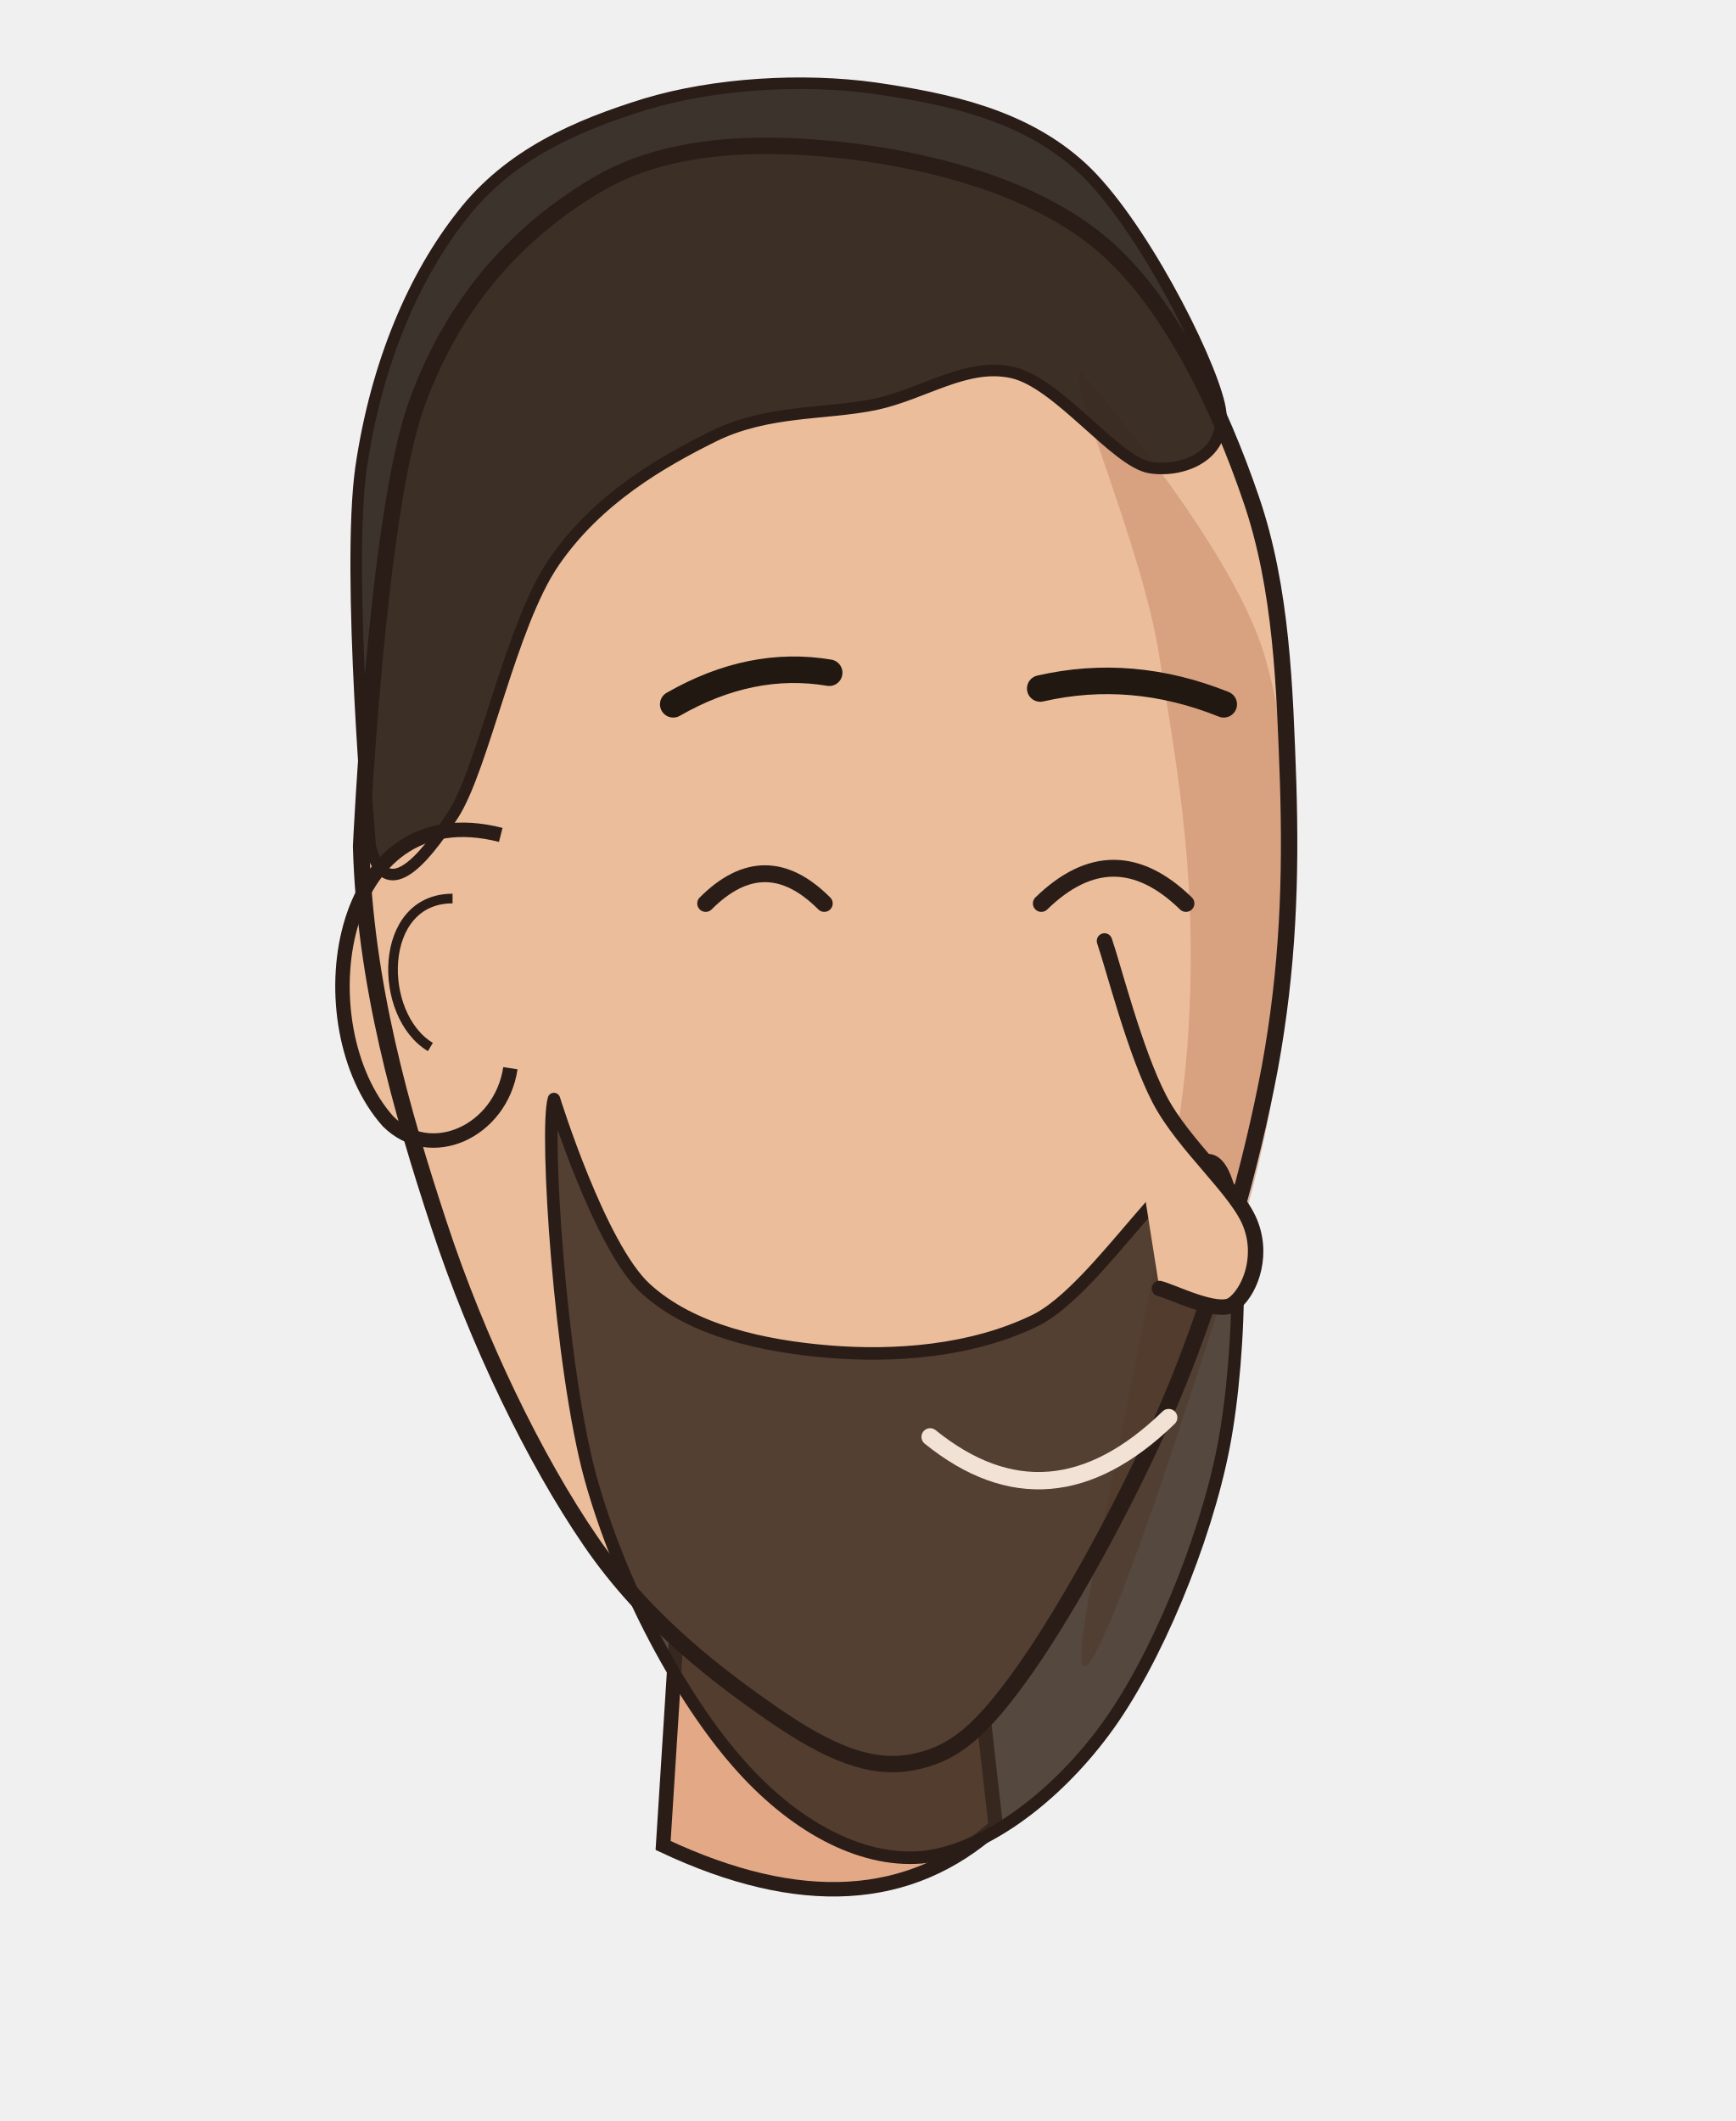
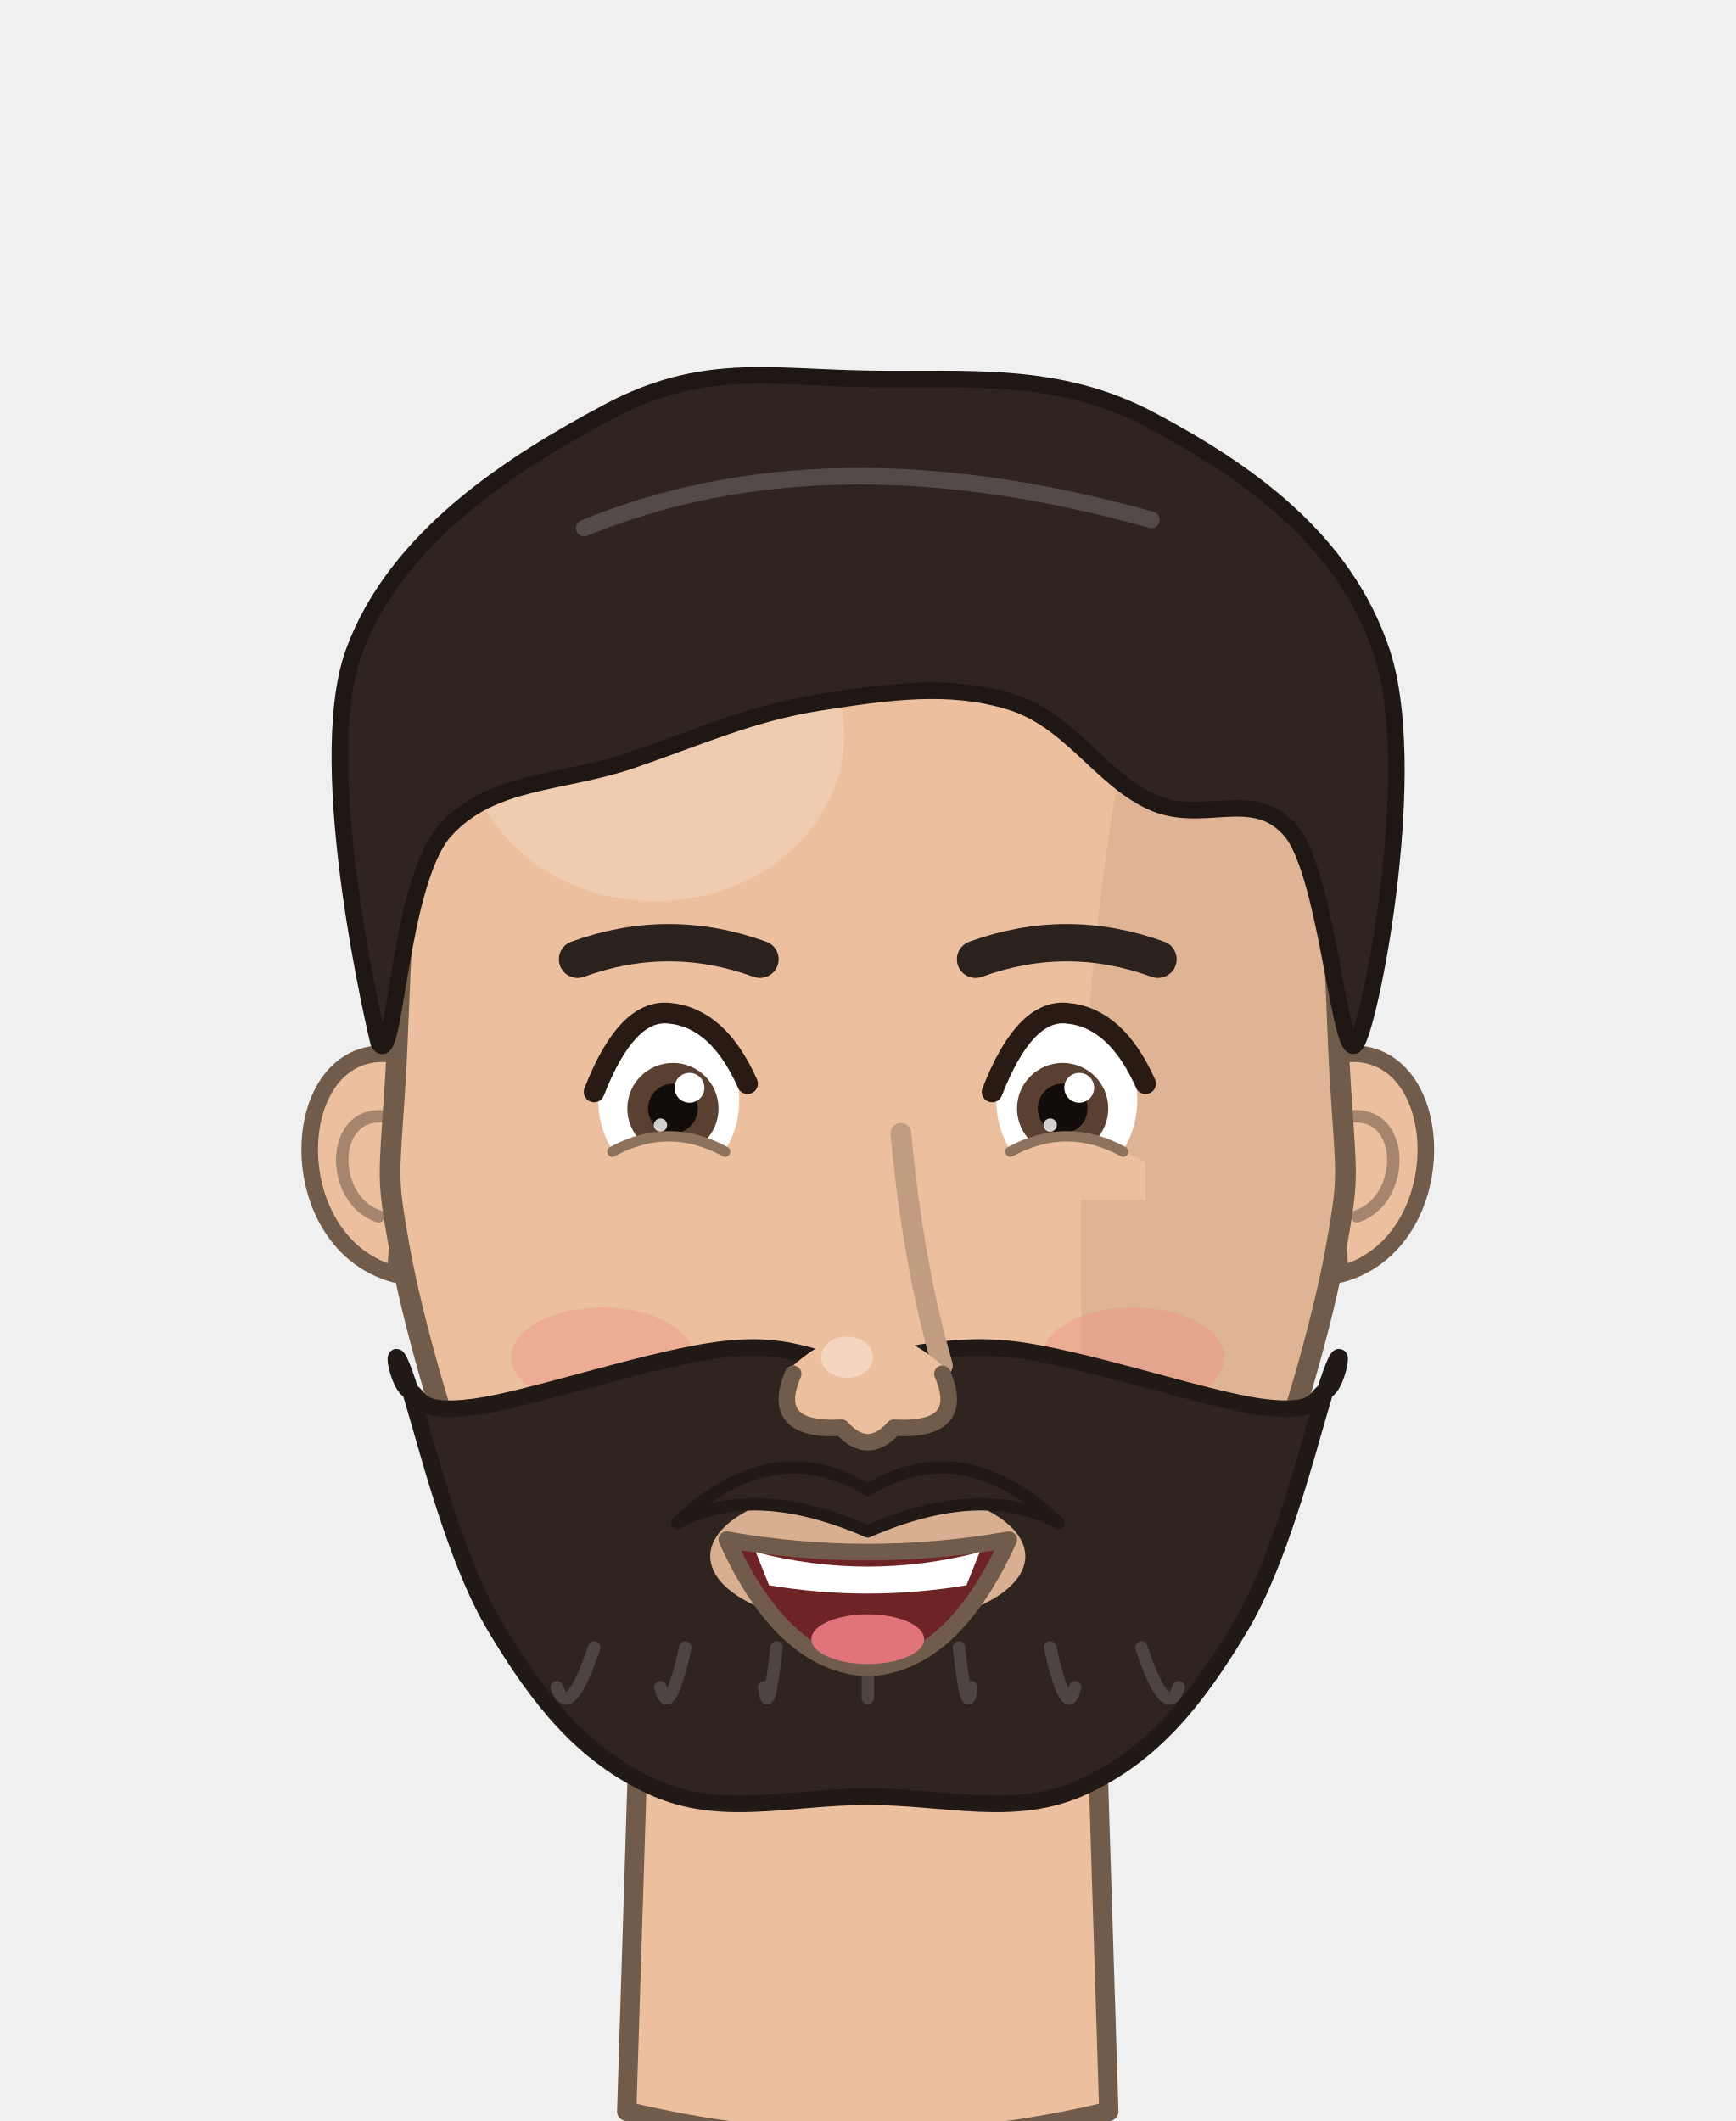
<svg xmlns="http://www.w3.org/2000/svg" viewBox="20 20 360 440" width="360" height="440">
-   <defs />
-   <path d="M 161.549,339.736 L 157.549,402.84 Q 200.0,422.84 226.548,398.84 L 220.548,345.736 Z" fill="#e3a886" stroke="#2a1d18" stroke-width="3" />
-   <path d="M 94.9,195.6 C 94.9,195.6 98.1,126.8 106.4,103.9 C 114.6,80.9 129.4,66.7 144.4,58.0 C 159.5,49.3 179.3,49.3 196.8,51.4 C 214.2,53.6 235.3,59.1 249.1,71.1 C 262.9,83.1 273.2,105.0 279.5,123.5 C 285.9,142.1 286.5,162.8 287.2,182.5 C 287.8,202.1 287.2,220.7 283.4,241.5 C 279.5,262.2 272.7,286.2 264.3,307.0 C 255.9,327.7 242.1,352.8 232.9,365.9 C 223.7,379.0 217.9,384.0 209.1,385.6 C 200.4,387.2 191.7,383.4 180.6,375.8 C 169.5,368.1 154.1,356.7 142.5,339.7 C 130.9,322.8 119.0,298.2 111.1,274.2 C 103.2,250.2 95.7,224.0 94.9,195.6 Z" fill="#ebbd9b" opacity="1.0" />
-   <path d="M 244.3,97.3 C 244.3,97.3 275.6,132.8 282.4,156.3 C 289.2,179.8 288.4,210.9 285.3,238.2 C 282.1,265.5 270.2,299.3 263.4,320.1 C 256.6,340.8 243.9,376.3 244.3,362.7 C 244.8,349.0 263.5,272.6 266.2,238.2 C 268.9,203.8 264.2,179.8 260.5,156.3 C 256.9,132.8 240.7,97.3 244.3,97.3 Z" fill="#c98a69" opacity="0.55" />
-   <path d="M 96.8,195.6 C 96.8,195.6 91.8,138.8 94.9,117.0 C 98.1,95.1 106.0,77.1 115.9,64.6 C 125.7,52.0 139.7,46.0 153.9,41.6 C 168.2,37.3 186.4,36.2 201.5,38.3 C 216.6,40.5 232.4,43.8 244.3,54.7 C 256.2,65.6 270.5,93.5 272.9,103.9 C 275.3,114.2 265.7,118.1 258.6,117.0 C 251.5,115.9 239.6,99.5 230.1,97.3 C 220.5,95.1 211.8,101.7 201.5,103.9 C 191.2,106.0 179.3,105.0 168.2,110.4 C 157.1,115.9 143.9,123.5 134.9,136.6 C 125.9,149.7 120.3,179.2 114.0,189.0 C 107.6,198.9 100.0,207.6 96.8,195.6 Z" fill="#2e231c" opacity="0.92" />
-   <path d="M 134.9,248.0 C 134.9,248.0 144.4,278.6 153.9,287.3 C 163.5,296.1 178.5,299.3 192.0,300.4 C 205.5,301.5 221.5,300.4 234.8,293.9 C 248.1,287.3 265.4,256.7 271.9,261.1 C 278.4,265.5 277.6,300.4 273.8,320.1 C 270.0,339.7 259.6,364.9 249.1,379.0 C 238.6,393.2 223.7,404.2 211.0,405.3 C 198.3,406.3 184.4,398.7 173.0,385.6 C 161.5,372.5 148.9,349.6 142.5,326.6 C 136.2,303.7 133.0,254.6 134.9,248.0 Z" fill="#3a2a20" opacity="0.85" />
-   <path d="M 123.872,193.2 C 89.472,184.4 82.872,232.8 100.472,252.6 C 109.272,261.4 123.872,254.8 125.872,241.6" fill="#ebbd9b" stroke="#2a1d18" stroke-width="3" />
-   <path d="M 113.872,206.4 C 98.272,206.4 98.272,230.6 109.272,237.2" fill="none" stroke="#2a1d18" stroke-width="2" />
-   <path d="M 94.9,195.6 C 94.9,195.6 98.1,126.8 106.4,103.9 C 114.6,80.9 129.4,66.7 144.4,58.0 C 159.5,49.3 179.3,49.3 196.8,51.4 C 214.2,53.6 235.3,59.1 249.1,71.1 C 262.9,83.1 273.2,105.0 279.5,123.5 C 285.9,142.1 286.5,162.8 287.2,182.5 C 287.8,202.1 287.2,220.7 283.4,241.5 C 279.5,262.2 272.7,286.2 264.3,307.0 C 255.9,327.7 242.1,352.8 232.9,365.9 C 223.7,379.0 217.9,384.0 209.1,385.6 C 200.4,387.2 191.7,383.4 180.6,375.8 C 169.5,368.1 154.1,356.7 142.5,339.7 C 130.9,322.8 119.0,298.2 111.1,274.2 C 103.2,250.2 95.7,224.0 94.9,195.6 Z" fill="none" stroke="#2a1d18" stroke-width="3.4" stroke-linecap="round" stroke-linejoin="round" />
-   <path d="M 96.8,195.6 C 96.8,195.6 91.8,138.8 94.9,117.0 C 98.1,95.1 106.0,77.1 115.9,64.6 C 125.7,52.0 139.7,46.0 153.9,41.6 C 168.2,37.3 186.4,36.2 201.5,38.3 C 216.6,40.5 232.4,43.8 244.3,54.7 C 256.2,65.6 270.5,93.5 272.9,103.9 C 275.3,114.2 265.7,118.1 258.6,117.0 C 251.5,115.9 239.6,99.5 230.1,97.3 C 220.5,95.1 211.8,101.7 201.5,103.9 C 191.2,106.0 179.3,105.0 168.2,110.4 C 157.1,115.9 143.9,123.5 134.9,136.6 C 125.9,149.7 120.3,179.2 114.0,189.0 C 107.6,198.9 100.0,207.6 96.8,195.6 Z" fill="none" stroke="#2a1d18" stroke-width="2.4" stroke-linecap="round" stroke-linejoin="round" />
-   <path d="M 134.9,248.0 C 134.9,248.0 144.4,278.6 153.9,287.3 C 163.5,296.1 178.5,299.3 192.0,300.4 C 205.5,301.5 221.5,300.4 234.8,293.9 C 248.1,287.3 265.4,256.7 271.9,261.1 C 278.4,265.5 277.6,300.4 273.8,320.1 C 270.0,339.7 259.6,364.9 249.1,379.0 C 238.6,393.2 223.7,404.2 211.0,405.3 C 198.3,406.3 184.4,398.7 173.0,385.6 C 161.5,372.5 148.9,349.6 142.5,326.6 C 136.2,303.7 133.0,254.6 134.9,248.0 Z" fill="none" stroke="#2a1d18" stroke-width="2.6" stroke-linecap="round" stroke-linejoin="round" />
-   <path d="M 159.646,166.108 Q 175.823,156.832 192.0,159.556" fill="none" stroke="#211812" stroke-width="5.5" stroke-linecap="round" />
-   <path d="M 235.774,162.832 Q 254.806,158.47 273.838,166.108" fill="none" stroke="#211812" stroke-width="5.5" stroke-linecap="round" />
-   <path d="M 166.378,207.42 Q 178.678,195.088 190.978,207.42" fill="none" stroke="#2a1d18" stroke-width="3.5" stroke-linecap="round" />
-   <path d="M 235.999,207.42 Q 250.999,192.82 265.999,207.42" fill="none" stroke="#2a1d18" stroke-width="3.5" stroke-linecap="round" />
-   <path d="M 249.1,215.2 C 251.0,220.7 255.4,238.2 260.5,248.0 C 265.6,257.8 277.0,267.1 279.5,274.2 C 282.1,281.3 278.9,288.4 275.7,290.6 C 272.6,292.8 263.1,287.9 260.5,287.3" fill="#ebbd9b" stroke="#2a1d18" stroke-width="3.2" stroke-linecap="round" stroke-linejoin="round" />
-   <path d="M 212.935,318.08 Q 237.677,338.08 262.418,314.08" fill="none" stroke="#f2e2d6" stroke-width="3.6" stroke-linecap="round" />
+   <path d="M 154.0,330 L 150.0,458 Q 200.0,470 250.0,458 L 246.0,330 Z" fill="#ecbf9e" stroke="#715b4b" stroke-width="4" stroke-linecap="round" stroke-linejoin="round" />
+   <path d="M 154.0,372 Q 200.0,408 246.0,372 L 246.0,340 L 154.0,340 Z" fill="#bc987e" opacity="0.8" />
+   <g transform="translate(0 26) translate(200 236) scale(0.86) translate(-200 -236)">
+     <path d="M 90.0,210 C 60.0,200 56.0,254 86.0,262 Z" fill="#ecbf9e" stroke="#715b4b" stroke-width="4" stroke-linecap="round" stroke-linejoin="round" />
+     <path d="M 84.0,224 C 70.0,222 70.0,244 82.0,248" fill="none" stroke="#a5856e" stroke-width="3" stroke-linecap="round" stroke-linejoin="round" />
+     <path d="M 310.0,210 C 340.0,200 344.0,254 314.0,262 Z" fill="#ecbf9e" stroke="#715b4b" stroke-width="4" stroke-linecap="round" stroke-linejoin="round" />
+     <path d="M 316.0,224 C 330.0,222 330.0,244 318.0,248" fill="none" stroke="#a5856e" stroke-width="3" stroke-linecap="round" stroke-linejoin="round" />
+     <clipPath id="f-greg">
+       <path d="M 200.0,72.0 C 200.0,72.0 251.5,71.9 270.7,82.0 C 289.9,92.1 296.9,102.4 304.9,127.0 C 312.8,151.6 312.5,192.3 314.0,216.0 C 315.5,239.7 316.1,238.0 312.9,256.0 C 309.6,274.0 302.1,299.7 296.4,314.0 C 290.7,328.3 293.4,324.5 282.0,334.0 C 270.6,343.5 249.0,359.0 234.0,366.0 C 219.0,373.0 212.5,372.0 200.0,372.0 C 187.5,372.0 181.0,373.0 166.0,366.0 C 151.0,359.0 129.4,343.5 118.0,334.0 C 106.6,324.5 109.3,328.3 103.6,314.0 C 97.9,299.7 90.4,274.0 87.1,256.0 C 83.9,238.0 84.5,239.7 86.0,216.0 C 87.5,192.3 87.2,151.6 95.1,127.0 C 103.1,102.4 110.1,92.1 129.3,82.0 C 148.5,71.9 174.1,72.0 200.0,72.0 Z" />
+     </clipPath>
+     <path d="M 200.0,72.0 C 200.0,72.0 251.5,71.9 270.7,82.0 C 289.9,92.1 296.9,102.4 304.9,127.0 C 312.8,151.6 312.5,192.3 314.0,216.0 C 315.5,239.7 316.1,238.0 312.9,256.0 C 309.6,274.0 302.1,299.7 296.4,314.0 C 290.7,328.3 293.4,324.5 282.0,334.0 C 270.6,343.5 249.0,359.0 234.0,366.0 C 219.0,373.0 212.5,372.0 200.0,372.0 C 187.5,372.0 181.0,373.0 166.0,366.0 C 151.0,359.0 129.4,343.5 118.0,334.0 C 106.6,324.5 109.3,328.3 103.6,314.0 C 97.9,299.7 90.4,274.0 87.1,256.0 C 83.9,238.0 84.5,239.7 86.0,216.0 C 87.5,192.3 87.2,151.6 95.1,127.0 C 103.1,102.4 110.1,92.1 129.3,82.0 C 148.5,71.9 174.1,72.0 200.0,72.0 Z" fill="#ecbf9e" />
+     <g clip-path="url(#f-greg)">
+       <ellipse cx="308.3" cy="256" rx="57.0" ry="210.0" fill="#caa487" opacity="0.38" />
+       <ellipse cx="200.0" cy="382" rx="102.6" ry="34" fill="#caa487" opacity="0.45" />
+       <ellipse cx="148.7" cy="132" rx="45.6" ry="40" fill="#ffffff" opacity="0.18" />
+     </g>
+     <path d="M 200.0,72.0 C 200.0,72.0 251.5,71.9 270.7,82.0 C 289.9,92.1 296.9,102.4 304.9,127.0 C 312.8,151.6 312.5,192.3 314.0,216.0 C 315.5,239.7 316.1,238.0 312.9,256.0 C 309.6,274.0 302.1,299.7 296.4,314.0 C 290.7,328.3 293.4,324.5 282.0,334.0 C 270.6,343.5 249.0,359.0 234.0,366.0 C 219.0,373.0 212.5,372.0 200.0,372.0 C 187.5,372.0 181.0,373.0 166.0,366.0 C 151.0,359.0 129.4,343.5 118.0,334.0 C 106.6,324.5 109.3,328.3 103.6,314.0 C 97.9,299.7 90.4,274.0 87.1,256.0 C 83.9,238.0 84.5,239.7 86.0,216.0 C 87.5,192.3 87.2,151.6 95.1,127.0 C 103.1,102.4 110.1,92.1 129.3,82.0 C 148.5,71.9 174.1,72.0 200.0,72.0 Z" fill="none" stroke="#715b4b" stroke-width="5" stroke-linecap="round" stroke-linejoin="round" />
+     <ellipse cx="136.0" cy="282" rx="22" ry="12" fill="#f07a7a" opacity="0.28" />
+     <ellipse cx="264.0" cy="282" rx="22" ry="12" fill="#f07a7a" opacity="0.28" />
+     <ellipse cx="152.0" cy="220" rx="17.0" ry="20.0" fill="#ffffff" />
+     <circle cx="153.0" cy="222" r="11.0" fill="#5a4030" />
+     <circle cx="153.0" cy="222" r="6.0" fill="#120c0a" />
+     <circle cx="157.0" cy="217.0" r="3.6" fill="#ffffff" />
+     <circle cx="150.0" cy="226.0" r="1.6" fill="#ffffff" opacity="0.8" />
+     <path d="M 134.0,218 Q 141.8,198.0 152.0,199.0 Q 163.9,200.0 171.0,216" fill="none" stroke="#2a1a14" stroke-width="5" stroke-linecap="round" stroke-linejoin="round" />
+     <path d="M 133.0,235.0 Q 152.0,224.0 171.0,235.0 L 171.0,244.0 L 133.0,244.0 Z" fill="#ecbf9e" />
+     <path d="M 138.4,232.4 Q 152.0,225.0 165.6,232.4" fill="none" stroke="#8d725e" stroke-width="2.5" stroke-linecap="round" stroke-linejoin="round" />
+     <ellipse cx="248.0" cy="220" rx="17.0" ry="20.0" fill="#ffffff" />
+     <circle cx="247.0" cy="222" r="11.0" fill="#5a4030" />
+     <circle cx="247.0" cy="222" r="6.0" fill="#120c0a" />
+     <circle cx="251.0" cy="217.0" r="3.6" fill="#ffffff" />
+     <circle cx="244.0" cy="226.0" r="1.6" fill="#ffffff" opacity="0.8" />
+     <path d="M 230.0,218 Q 237.8,198.0 248.0,199.0 Q 259.9,200.0 267.0,216" fill="none" stroke="#2a1a14" stroke-width="5" stroke-linecap="round" stroke-linejoin="round" />
+     <path d="M 229.0,235.0 Q 248.0,224.0 267.0,235.0 L 267.0,244.0 L 229.0,244.0 Z" fill="#ecbf9e" />
+     <path d="M 234.4,232.4 Q 248.0,225.0 261.6,232.4" fill="none" stroke="#8d725e" stroke-width="2.5" stroke-linecap="round" stroke-linejoin="round" />
+     <path d="M 174.0,186.0 Q 152.0,178.0 130.0,186.0" fill="none" stroke="#2b211d" stroke-width="9" stroke-linecap="round" stroke-linejoin="round" />
+     <path d="M 226.0,186.0 Q 248.0,178.0 270.0,186.0" fill="none" stroke="#2b211d" stroke-width="9" stroke-linecap="round" stroke-linejoin="round" />
+     <path d="M 200.0,284.0 C 200.0,284.0 216.6,278.2 234.0,280.0 C 251.4,281.8 281.1,292.2 295.1,294.0 C 309.1,295.8 307.5,291.5 310.6,290.0 C 313.6,288.5 315.5,275.6 311.7,286.0 C 307.9,296.4 300.9,328.5 290.0,346.8 C 279.1,365.1 268.5,378.0 252.0,385.6 C 235.5,393.2 219.1,388.0 200.0,388.0 C 180.9,388.0 164.5,393.2 148.0,385.6 C 131.5,378.0 120.9,365.1 110.0,346.8 C 99.1,328.5 92.1,296.4 88.3,286.0 C 84.5,275.6 86.4,288.5 89.4,290.0 C 92.5,291.5 90.9,295.8 104.9,294.0 C 118.9,292.2 148.6,281.8 166.0,280.0 C 183.4,278.2 187.5,284.0 200.0,284.0 Z" fill="#2f2420" stroke="#201916" stroke-width="4" stroke-linecap="round" stroke-linejoin="round" />
+     <path d="M 134.0,352 q -6,18 -9,9.6" fill="none" stroke="#635a57" stroke-width="3" stroke-linecap="round" stroke-linejoin="round" opacity="0.6" />
+     <path d="M 156.0,352 q -4,18 -6,9.6" fill="none" stroke="#635a57" stroke-width="3" stroke-linecap="round" stroke-linejoin="round" opacity="0.6" />
+     <path d="M 178.0,352 q -2,18 -3,9.6" fill="none" stroke="#635a57" stroke-width="3" stroke-linecap="round" stroke-linejoin="round" opacity="0.6" />
+     <path d="M 200.0,352 q 0,18 0,9.6" fill="none" stroke="#635a57" stroke-width="3" stroke-linecap="round" stroke-linejoin="round" opacity="0.6" />
+     <path d="M 222.0,352 q 2,18 3,9.6" fill="none" stroke="#635a57" stroke-width="3" stroke-linecap="round" stroke-linejoin="round" opacity="0.6" />
+     <path d="M 244.0,352 q 4,18 6,9.6" fill="none" stroke="#635a57" stroke-width="3" stroke-linecap="round" stroke-linejoin="round" opacity="0.6" />
+     <path d="M 266.0,352 q 6,18 9,9.6" fill="none" stroke="#635a57" stroke-width="3" stroke-linecap="round" stroke-linejoin="round" opacity="0.6" />
+     <ellipse cx="200.0" cy="330" rx="38" ry="17" fill="#d9af91" />
+     <path d="M 208.0,228 Q 210.8,259.0 218.0,284" fill="none" stroke="#c19c81" stroke-width="5" stroke-linecap="round" stroke-linejoin="round" />
+     <path d="M 182.0,284 Q 200.0,268 218.0,284 Q 224.0,300 206.3,299 Q 200.0,306 193.7,299 Q 176.0,300 182.0,284 Z" fill="#ecbf9e" />
+     <path d="M 182.0,286 Q 176.0,300 193.7,299 Q 200.0,306 206.3,299 Q 224.0,300 218.0,286" fill="none" stroke="#715b4b" stroke-width="4" stroke-linecap="round" stroke-linejoin="round" />
+     <ellipse cx="195.0" cy="282" rx="6.3" ry="5" fill="#ffffff" opacity="0.35" />
+     <path d="M 166.0,326 Q 200.0,332 234.0,326 Q 220.4,356 200.0,357 Q 179.6,356 166.0,326 Z" fill="#6e2424" stroke="#715b4b" stroke-width="4" stroke-linecap="round" stroke-linejoin="round" />
+     <path d="M 173.0,329 Q 200.0,336 227.0,329 L 223.8,337 Q 200.0,341 176.2,337 Z" fill="#ffffff" />
+     <ellipse cx="200.0" cy="350" rx="13.6" ry="6" fill="#e0747a" />
+     <path d="M 200.0,314 Q 177.0,300 154.0,322 Q 172.4,312 200.0,324 Q 227.6,312 246.0,322 Q 223.0,300 200.0,314 Z" fill="#2f2420" stroke="#201916" stroke-width="3" stroke-linecap="round" stroke-linejoin="round" />
+     <path d="M 82.0,206.0 C 82.0,206.0 65.9,139.9 76.0,112.0 C 86.1,84.1 114.6,66.1 137.3,54.0 C 160.0,41.9 176.0,45.6 200.0,46.0 C 224.0,46.4 245.7,43.9 268.4,56.0 C 291.1,68.1 314.9,84.5 324.0,112.0 C 333.1,139.5 322.0,198.1 318.0,206.0 C 314.0,213.9 311.1,165.6 302.0,155.0 C 292.9,144.4 280.8,153.7 268.4,148.0 C 256.0,142.3 248.8,128.2 234.2,123.8 C 219.6,119.4 205.3,121.4 188.6,124.0 C 171.9,126.6 159.6,132.3 143.0,138.0 C 126.4,143.7 109.2,142.5 98.0,155.0 C 86.8,167.5 86.0,213.9 82.0,206.0 Z" fill="#2f2420" stroke="#1e1714" stroke-width="4" stroke-linecap="round" stroke-linejoin="round" />
+     <path d="M 131.6,82 Q 190.0,58 268.4,80" fill="none" stroke="#6d6562" stroke-width="4" stroke-linecap="round" stroke-linejoin="round" opacity="0.6" />
+   </g>
</svg>
